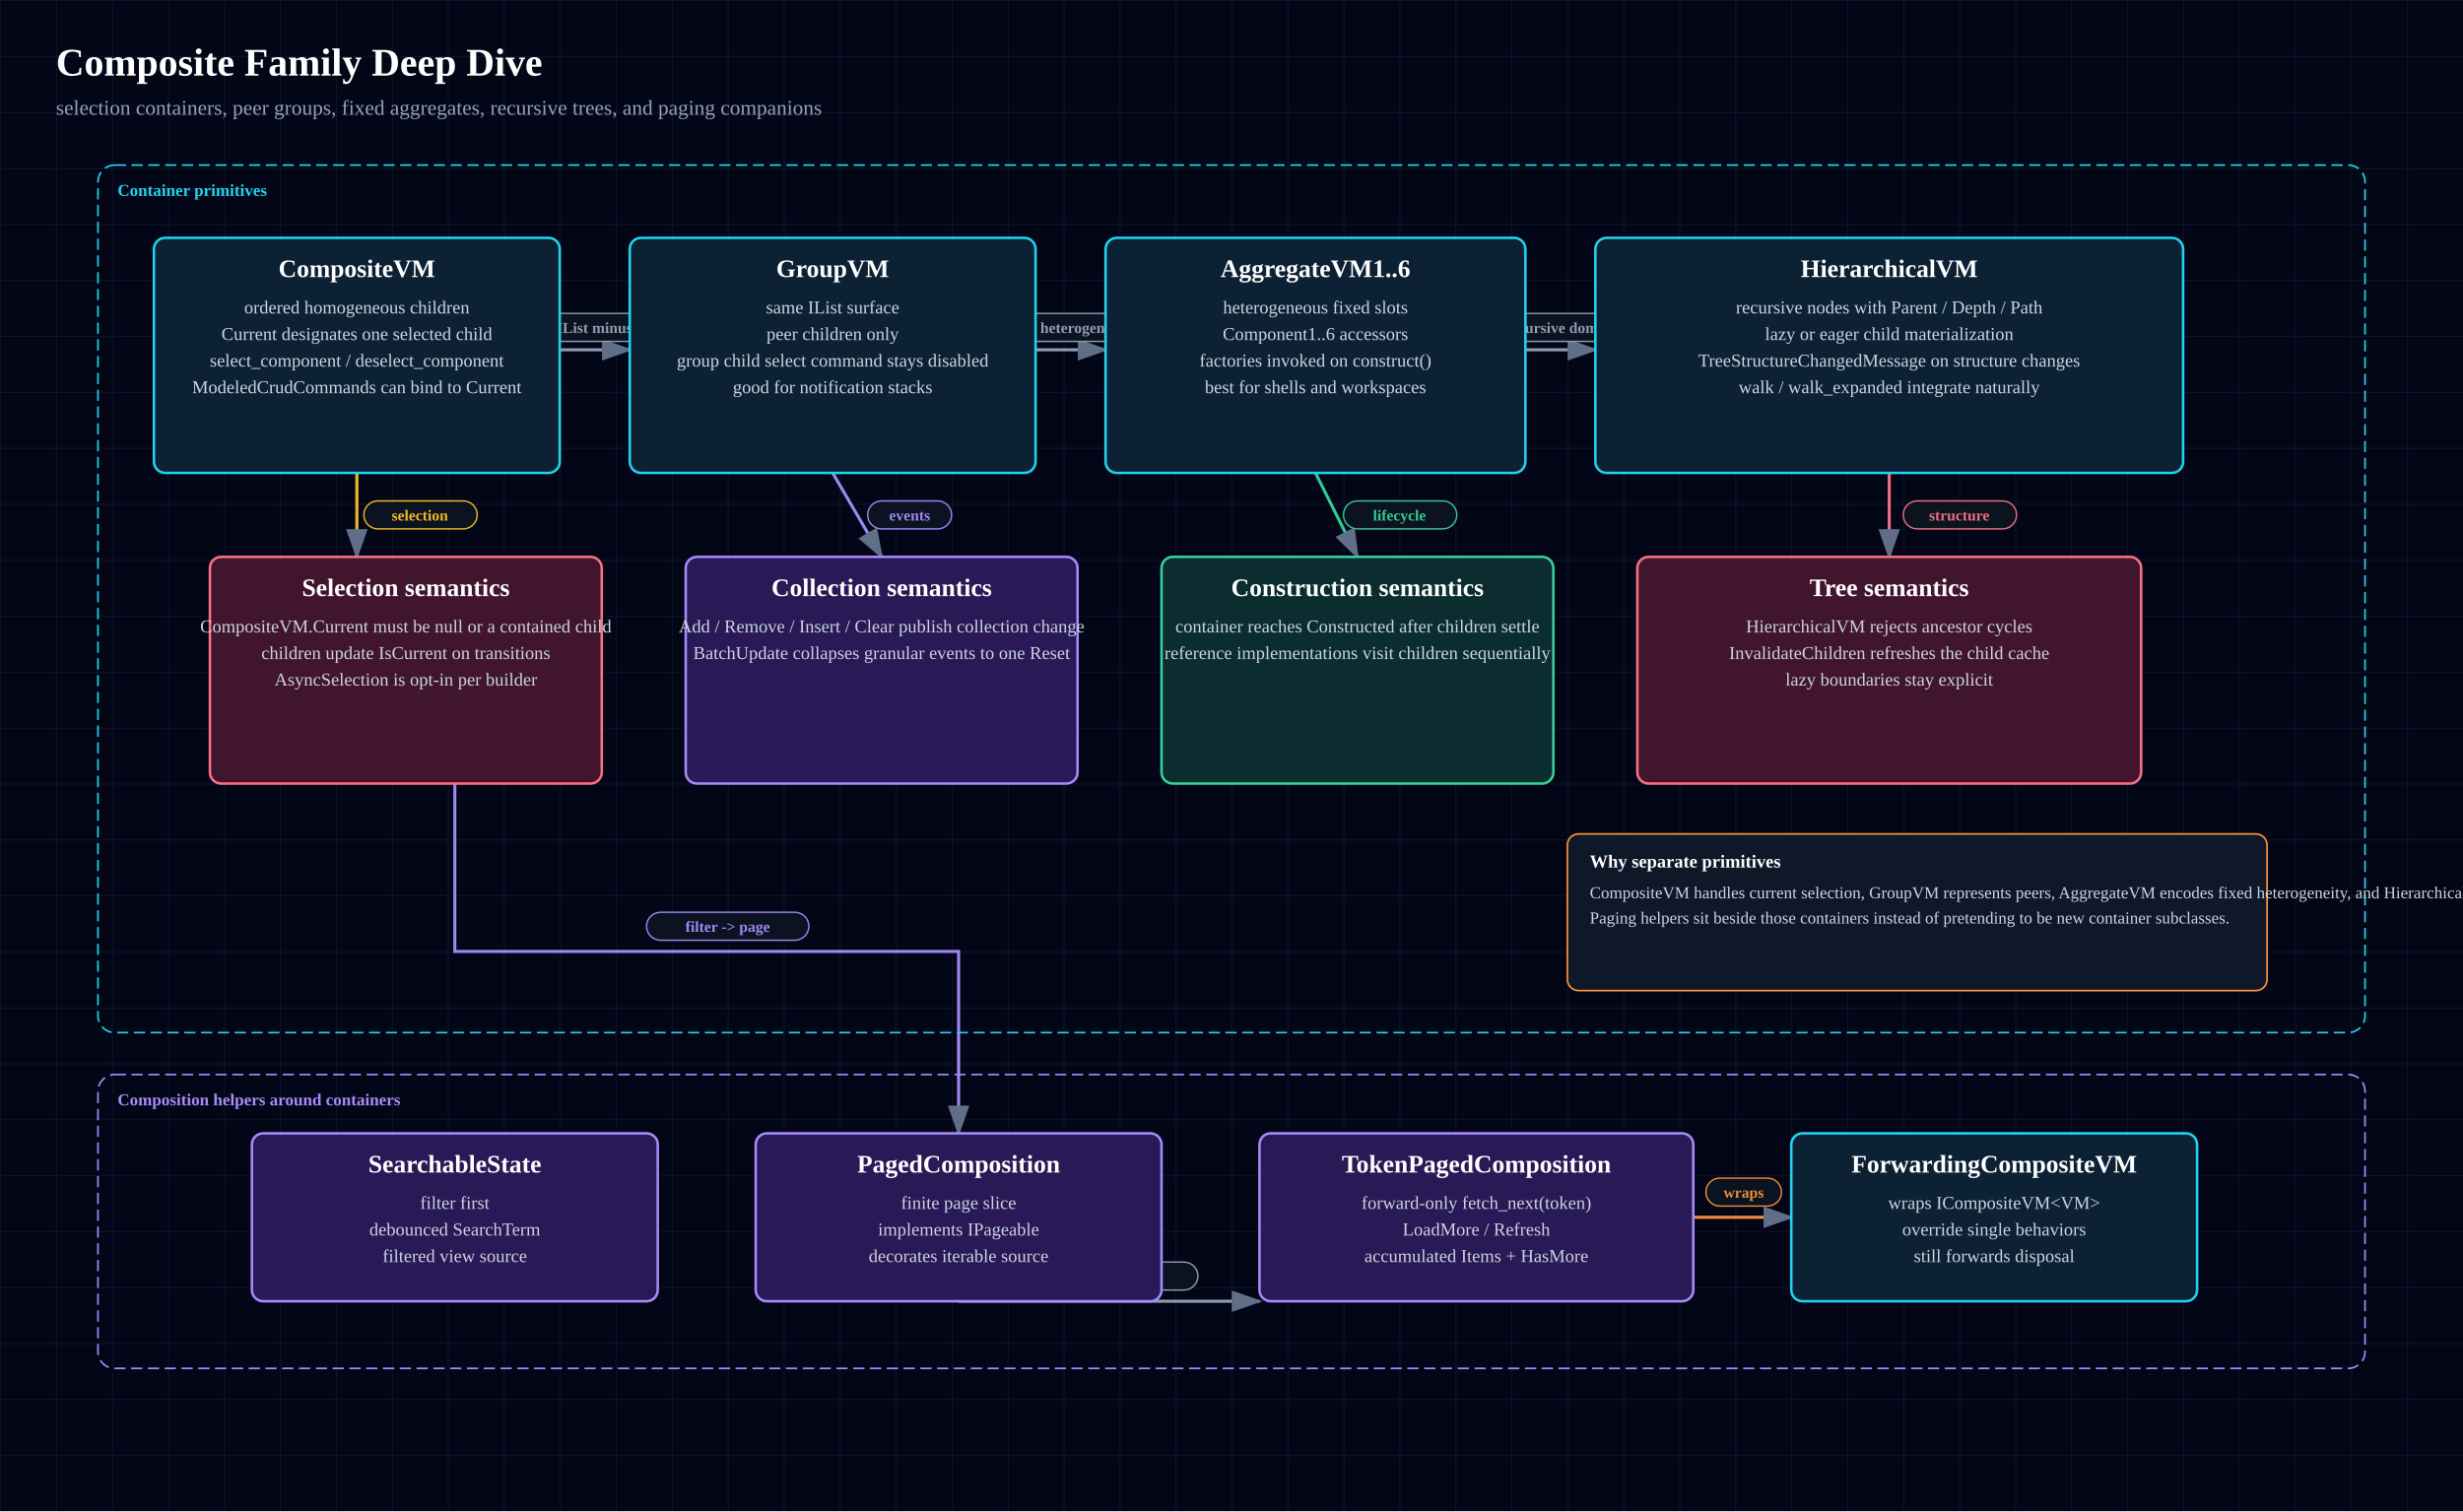
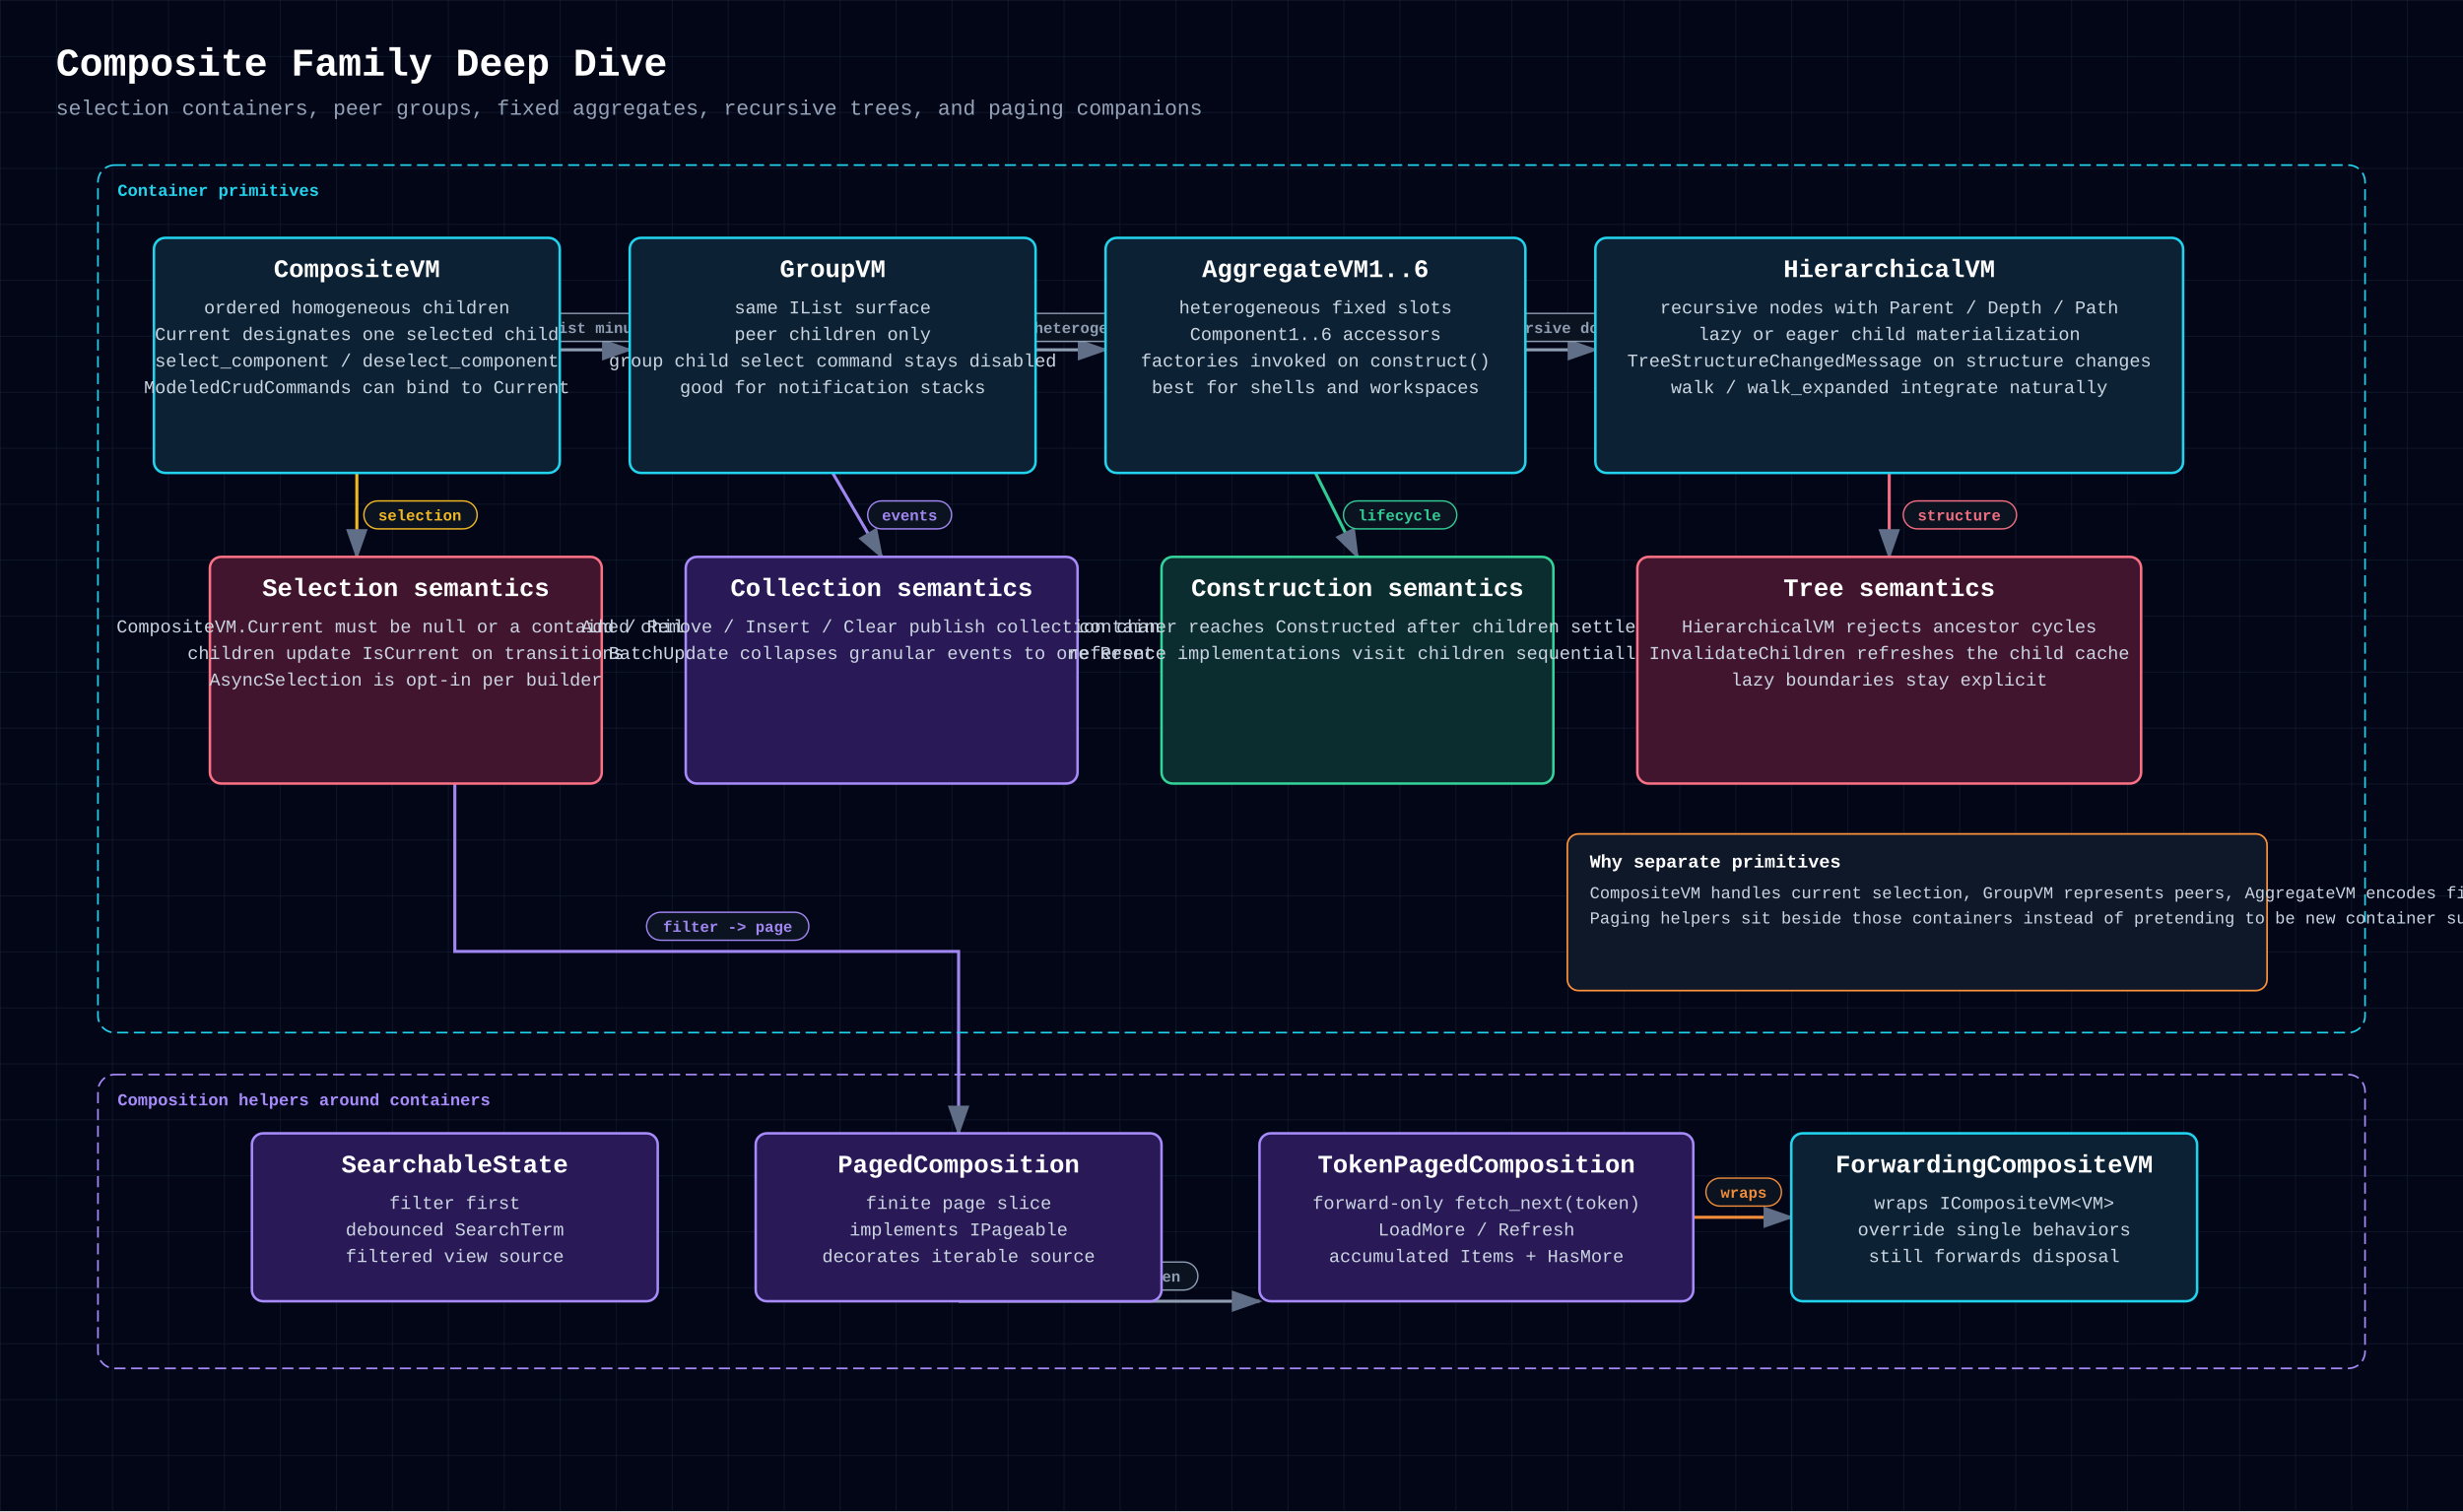
- <svg xmlns="http://www.w3.org/2000/svg" width="1760" height="1080" viewBox="0 0 1760 1080">
+ <svg xmlns="http://www.w3.org/2000/svg" width="1760" height="1080" viewBox="0 0 1760 1080" style="font-family: ui-monospace, SFMono-Regular, Menlo, Monaco, Consolas, 'Liberation Mono', 'Courier New', monospace;">
  <defs>
+     <style>
+       text { font-family: ui-monospace, SFMono-Regular, Menlo, Monaco, Consolas, 'Liberation Mono', 'Courier New', monospace; }
+     </style>
    <pattern id="grid" width="40" height="40" patternUnits="userSpaceOnUse">
      <path d="M 40 0 L 0 0 0 40" fill="none" stroke="#1e293b" stroke-width="0.6" />
    </pattern>
    <marker id="arrowhead" markerWidth="10" markerHeight="7" refX="9" refY="3.5" orient="auto">
      <polygon points="0 0, 10 3.5, 0 7" fill="#64748b" />
    </marker>
  </defs>
  <rect width="100%" height="100%" fill="#020617" />
  <rect width="100%" height="100%" fill="url(#grid)" />
  <text x="40" y="54" fill="white" font-size="28" font-weight="700" text-anchor="start">Composite Family Deep Dive</text>
  <text x="40" y="82" fill="#94a3b8" font-size="15" font-weight="400" text-anchor="start">selection containers, peer groups, fixed aggregates, recursive trees, and paging companions</text>
  <polyline points="400,250 450,250" fill="none" stroke="#94a3b8" stroke-width="2.2" marker-end="url(#arrowhead)" />
  <rect x="339" y="224" width="186" height="20" rx="10" fill="#0b1420" stroke="#94a3b8" stroke-width="1" />
  <text x="432" y="238" fill="#94a3b8" font-size="11" font-weight="700" text-anchor="middle">same IList minus Current</text>
  <polyline points="740,250 790,250" fill="none" stroke="#94a3b8" stroke-width="2.2" marker-end="url(#arrowhead)" />
  <rect x="687" y="224" width="151" height="20" rx="10" fill="#0b1420" stroke="#94a3b8" stroke-width="1" />
  <text x="762" y="238" fill="#94a3b8" font-size="11" font-weight="700" text-anchor="middle">fixed heterogeneity</text>
  <polyline points="1090,250 1140,250" fill="none" stroke="#94a3b8" stroke-width="2.2" marker-end="url(#arrowhead)" />
  <rect x="1051" y="224" width="130" height="20" rx="10" fill="#0b1420" stroke="#94a3b8" stroke-width="1" />
  <text x="1116" y="238" fill="#94a3b8" font-size="11" font-weight="700" text-anchor="middle">recursive domain</text>
  <polyline points="255,338 255,398" fill="none" stroke="#fbbf24" stroke-width="2.2" marker-end="url(#arrowhead)" />
  <rect x="260" y="358" width="81" height="20" rx="10" fill="#0b1420" stroke="#fbbf24" stroke-width="1" />
  <text x="300" y="372" fill="#fbbf24" font-size="11" font-weight="700" text-anchor="middle">selection</text>
  <polyline points="595,338 630,398" fill="none" stroke="#a78bfa" stroke-width="2.2" marker-end="url(#arrowhead)" />
  <rect x="620" y="358" width="60" height="20" rx="10" fill="#0b1420" stroke="#a78bfa" stroke-width="1" />
  <text x="650" y="372" fill="#a78bfa" font-size="11" font-weight="700" text-anchor="middle">events</text>
  <polyline points="940,338 970,398" fill="none" stroke="#34d399" stroke-width="2.2" marker-end="url(#arrowhead)" />
  <rect x="960" y="358" width="81" height="20" rx="10" fill="#0b1420" stroke="#34d399" stroke-width="1" />
  <text x="1000" y="372" fill="#34d399" font-size="11" font-weight="700" text-anchor="middle">lifecycle</text>
  <polyline points="1350,338 1350,398" fill="none" stroke="#fb7185" stroke-width="2.2" marker-end="url(#arrowhead)" />
  <rect x="1360" y="358" width="81" height="20" rx="10" fill="#0b1420" stroke="#fb7185" stroke-width="1" />
  <text x="1400" y="372" fill="#fb7185" font-size="11" font-weight="700" text-anchor="middle">structure</text>
  <polyline points="325,560 325,680 685,680 685,810" fill="none" stroke="#a78bfa" stroke-width="2.2" marker-end="url(#arrowhead)" />
  <rect x="462" y="652" width="116" height="20" rx="10" fill="#0b1420" stroke="#a78bfa" stroke-width="1" />
  <text x="520" y="666" fill="#a78bfa" font-size="11" font-weight="700" text-anchor="middle">filter -&gt; page</text>
  <polyline points="685,930 900,930" fill="none" stroke="#94a3b8" stroke-width="2.2" marker-end="url(#arrowhead)" />
  <rect x="733" y="902" width="123" height="20" rx="10" fill="#0b1420" stroke="#94a3b8" stroke-width="1" />
  <text x="794" y="916" fill="#94a3b8" font-size="11" font-weight="700" text-anchor="middle">finite vs token</text>
  <polyline points="1210,870 1280,870" fill="none" stroke="#fb923c" stroke-width="2.2" marker-end="url(#arrowhead)" />
  <rect x="1219" y="842" width="54" height="20" rx="10" fill="#0b1420" stroke="#fb923c" stroke-width="1" />
  <text x="1246" y="856" fill="#fb923c" font-size="11" font-weight="700" text-anchor="middle">wraps</text>
  <rect x="70" y="118" width="1620" height="620" rx="12" fill="rgba(15, 23, 42, 0.04)" stroke="#22d3ee" stroke-width="1.2" stroke-dasharray="8 4" />
  <text x="84" y="140" fill="#22d3ee" font-size="12" font-weight="700" text-anchor="start">Container primitives</text>
  <rect x="70" y="768" width="1620" height="210" rx="12" fill="rgba(15, 23, 42, 0.04)" stroke="#a78bfa" stroke-width="1.2" stroke-dasharray="8 4" />
  <text x="84" y="790" fill="#a78bfa" font-size="12" font-weight="700" text-anchor="start">Composition helpers around containers</text>
  <rect x="110" y="170" width="290" height="168" rx="8" fill="#0f172a" />
  <rect x="110" y="170" width="290" height="168" rx="8" fill="rgba(8, 51, 68, 0.42)" stroke="#22d3ee" stroke-width="1.8" />
  <text x="255" y="198" fill="white" font-size="18" font-weight="700" text-anchor="middle">CompositeVM</text>
  <text x="255" y="224" fill="#cbd5e1" font-size="13" font-weight="400" text-anchor="middle">ordered homogeneous children</text>
  <text x="255" y="243" fill="#cbd5e1" font-size="13" font-weight="400" text-anchor="middle">Current designates one selected child</text>
  <text x="255" y="262" fill="#cbd5e1" font-size="13" font-weight="400" text-anchor="middle">select_component / deselect_component</text>
  <text x="255" y="281" fill="#cbd5e1" font-size="13" font-weight="400" text-anchor="middle">ModeledCrudCommands can bind to Current</text>
  <rect x="450" y="170" width="290" height="168" rx="8" fill="#0f172a" />
  <rect x="450" y="170" width="290" height="168" rx="8" fill="rgba(8, 51, 68, 0.42)" stroke="#22d3ee" stroke-width="1.8" />
  <text x="595" y="198" fill="white" font-size="18" font-weight="700" text-anchor="middle">GroupVM</text>
  <text x="595" y="224" fill="#cbd5e1" font-size="13" font-weight="400" text-anchor="middle">same IList surface</text>
  <text x="595" y="243" fill="#cbd5e1" font-size="13" font-weight="400" text-anchor="middle">peer children only</text>
  <text x="595" y="262" fill="#cbd5e1" font-size="13" font-weight="400" text-anchor="middle">group child select command stays disabled</text>
  <text x="595" y="281" fill="#cbd5e1" font-size="13" font-weight="400" text-anchor="middle">good for notification stacks</text>
  <rect x="790" y="170" width="300" height="168" rx="8" fill="#0f172a" />
  <rect x="790" y="170" width="300" height="168" rx="8" fill="rgba(8, 51, 68, 0.42)" stroke="#22d3ee" stroke-width="1.8" />
  <text x="940" y="198" fill="white" font-size="18" font-weight="700" text-anchor="middle">AggregateVM1..6</text>
  <text x="940" y="224" fill="#cbd5e1" font-size="13" font-weight="400" text-anchor="middle">heterogeneous fixed slots</text>
  <text x="940" y="243" fill="#cbd5e1" font-size="13" font-weight="400" text-anchor="middle">Component1..6 accessors</text>
  <text x="940" y="262" fill="#cbd5e1" font-size="13" font-weight="400" text-anchor="middle">factories invoked on construct()</text>
  <text x="940" y="281" fill="#cbd5e1" font-size="13" font-weight="400" text-anchor="middle">best for shells and workspaces</text>
  <rect x="1140" y="170" width="420" height="168" rx="8" fill="#0f172a" />
  <rect x="1140" y="170" width="420" height="168" rx="8" fill="rgba(8, 51, 68, 0.42)" stroke="#22d3ee" stroke-width="1.8" />
  <text x="1350" y="198" fill="white" font-size="18" font-weight="700" text-anchor="middle">HierarchicalVM</text>
  <text x="1350" y="224" fill="#cbd5e1" font-size="13" font-weight="400" text-anchor="middle">recursive nodes with Parent / Depth / Path</text>
  <text x="1350" y="243" fill="#cbd5e1" font-size="13" font-weight="400" text-anchor="middle">lazy or eager child materialization</text>
  <text x="1350" y="262" fill="#cbd5e1" font-size="13" font-weight="400" text-anchor="middle">TreeStructureChangedMessage on structure changes</text>
  <text x="1350" y="281" fill="#cbd5e1" font-size="13" font-weight="400" text-anchor="middle">walk / walk_expanded integrate naturally</text>
  <rect x="150" y="398" width="280" height="162" rx="8" fill="#0f172a" />
  <rect x="150" y="398" width="280" height="162" rx="8" fill="rgba(136, 19, 55, 0.42)" stroke="#fb7185" stroke-width="1.8" />
  <text x="290" y="426" fill="white" font-size="18" font-weight="700" text-anchor="middle">Selection semantics</text>
  <text x="290" y="452" fill="#cbd5e1" font-size="13" font-weight="400" text-anchor="middle">CompositeVM.Current must be null or a contained child</text>
  <text x="290" y="471" fill="#cbd5e1" font-size="13" font-weight="400" text-anchor="middle">children update IsCurrent on transitions</text>
  <text x="290" y="490" fill="#cbd5e1" font-size="13" font-weight="400" text-anchor="middle">AsyncSelection is opt-in per builder</text>
  <rect x="490" y="398" width="280" height="162" rx="8" fill="#0f172a" />
  <rect x="490" y="398" width="280" height="162" rx="8" fill="rgba(76, 29, 149, 0.42)" stroke="#a78bfa" stroke-width="1.8" />
  <text x="630" y="426" fill="white" font-size="18" font-weight="700" text-anchor="middle">Collection semantics</text>
  <text x="630" y="452" fill="#cbd5e1" font-size="13" font-weight="400" text-anchor="middle">Add / Remove / Insert / Clear publish collection change</text>
  <text x="630" y="471" fill="#cbd5e1" font-size="13" font-weight="400" text-anchor="middle">BatchUpdate collapses granular events to one Reset</text>
  <rect x="830" y="398" width="280" height="162" rx="8" fill="#0f172a" />
  <rect x="830" y="398" width="280" height="162" rx="8" fill="rgba(6, 78, 59, 0.42)" stroke="#34d399" stroke-width="1.8" />
  <text x="970" y="426" fill="white" font-size="18" font-weight="700" text-anchor="middle">Construction semantics</text>
  <text x="970" y="452" fill="#cbd5e1" font-size="13" font-weight="400" text-anchor="middle">container reaches Constructed after children settle</text>
  <text x="970" y="471" fill="#cbd5e1" font-size="13" font-weight="400" text-anchor="middle">reference implementations visit children sequentially</text>
  <rect x="1170" y="398" width="360" height="162" rx="8" fill="#0f172a" />
  <rect x="1170" y="398" width="360" height="162" rx="8" fill="rgba(136, 19, 55, 0.42)" stroke="#fb7185" stroke-width="1.8" />
  <text x="1350" y="426" fill="white" font-size="18" font-weight="700" text-anchor="middle">Tree semantics</text>
  <text x="1350" y="452" fill="#cbd5e1" font-size="13" font-weight="400" text-anchor="middle">HierarchicalVM rejects ancestor cycles</text>
  <text x="1350" y="471" fill="#cbd5e1" font-size="13" font-weight="400" text-anchor="middle">InvalidateChildren refreshes the child cache</text>
  <text x="1350" y="490" fill="#cbd5e1" font-size="13" font-weight="400" text-anchor="middle">lazy boundaries stay explicit</text>
  <rect x="180" y="810" width="290" height="120" rx="8" fill="#0f172a" />
  <rect x="180" y="810" width="290" height="120" rx="8" fill="rgba(76, 29, 149, 0.42)" stroke="#a78bfa" stroke-width="1.8" />
  <text x="325" y="838" fill="white" font-size="18" font-weight="700" text-anchor="middle">SearchableState</text>
  <text x="325" y="864" fill="#cbd5e1" font-size="13" font-weight="400" text-anchor="middle">filter first</text>
  <text x="325" y="883" fill="#cbd5e1" font-size="13" font-weight="400" text-anchor="middle">debounced SearchTerm</text>
  <text x="325" y="902" fill="#cbd5e1" font-size="13" font-weight="400" text-anchor="middle">filtered view source</text>
  <rect x="540" y="810" width="290" height="120" rx="8" fill="#0f172a" />
  <rect x="540" y="810" width="290" height="120" rx="8" fill="rgba(76, 29, 149, 0.42)" stroke="#a78bfa" stroke-width="1.8" />
  <text x="685" y="838" fill="white" font-size="18" font-weight="700" text-anchor="middle">PagedComposition</text>
  <text x="685" y="864" fill="#cbd5e1" font-size="13" font-weight="400" text-anchor="middle">finite page slice</text>
  <text x="685" y="883" fill="#cbd5e1" font-size="13" font-weight="400" text-anchor="middle">implements IPageable</text>
  <text x="685" y="902" fill="#cbd5e1" font-size="13" font-weight="400" text-anchor="middle">decorates iterable source</text>
  <rect x="900" y="810" width="310" height="120" rx="8" fill="#0f172a" />
  <rect x="900" y="810" width="310" height="120" rx="8" fill="rgba(76, 29, 149, 0.42)" stroke="#a78bfa" stroke-width="1.8" />
  <text x="1055" y="838" fill="white" font-size="18" font-weight="700" text-anchor="middle">TokenPagedComposition</text>
  <text x="1055" y="864" fill="#cbd5e1" font-size="13" font-weight="400" text-anchor="middle">forward-only fetch_next(token)</text>
  <text x="1055" y="883" fill="#cbd5e1" font-size="13" font-weight="400" text-anchor="middle">LoadMore / Refresh</text>
  <text x="1055" y="902" fill="#cbd5e1" font-size="13" font-weight="400" text-anchor="middle">accumulated Items + HasMore</text>
  <rect x="1280" y="810" width="290" height="120" rx="8" fill="#0f172a" />
  <rect x="1280" y="810" width="290" height="120" rx="8" fill="rgba(8, 51, 68, 0.42)" stroke="#22d3ee" stroke-width="1.8" />
  <text x="1425" y="838" fill="white" font-size="18" font-weight="700" text-anchor="middle">ForwardingCompositeVM</text>
  <text x="1425" y="864" fill="#cbd5e1" font-size="13" font-weight="400" text-anchor="middle">wraps ICompositeVM&lt;VM&gt;</text>
  <text x="1425" y="883" fill="#cbd5e1" font-size="13" font-weight="400" text-anchor="middle">override single behaviors</text>
  <text x="1425" y="902" fill="#cbd5e1" font-size="13" font-weight="400" text-anchor="middle">still forwards disposal</text>
  <rect x="1120" y="596" width="500" height="112" rx="8" fill="#111c2a" />
  <rect x="1120" y="596" width="500" height="112" rx="8" fill="rgba(15, 23, 42, 0.68)" stroke="#fb923c" stroke-width="1.2" />
  <text x="1136" y="620" fill="white" font-size="13" font-weight="700" text-anchor="start">Why separate primitives</text>
  <text x="1136" y="642" fill="#cbd5e1" font-size="12" font-weight="400" text-anchor="start">CompositeVM handles current selection, GroupVM represents peers, AggregateVM encodes fixed heterogeneity, and HierarchicalVM owns recursive structure.</text>
  <text x="1136" y="660" fill="#cbd5e1" font-size="12" font-weight="400" text-anchor="start">Paging helpers sit beside those containers instead of pretending to be new container subclasses.</text>
</svg>
